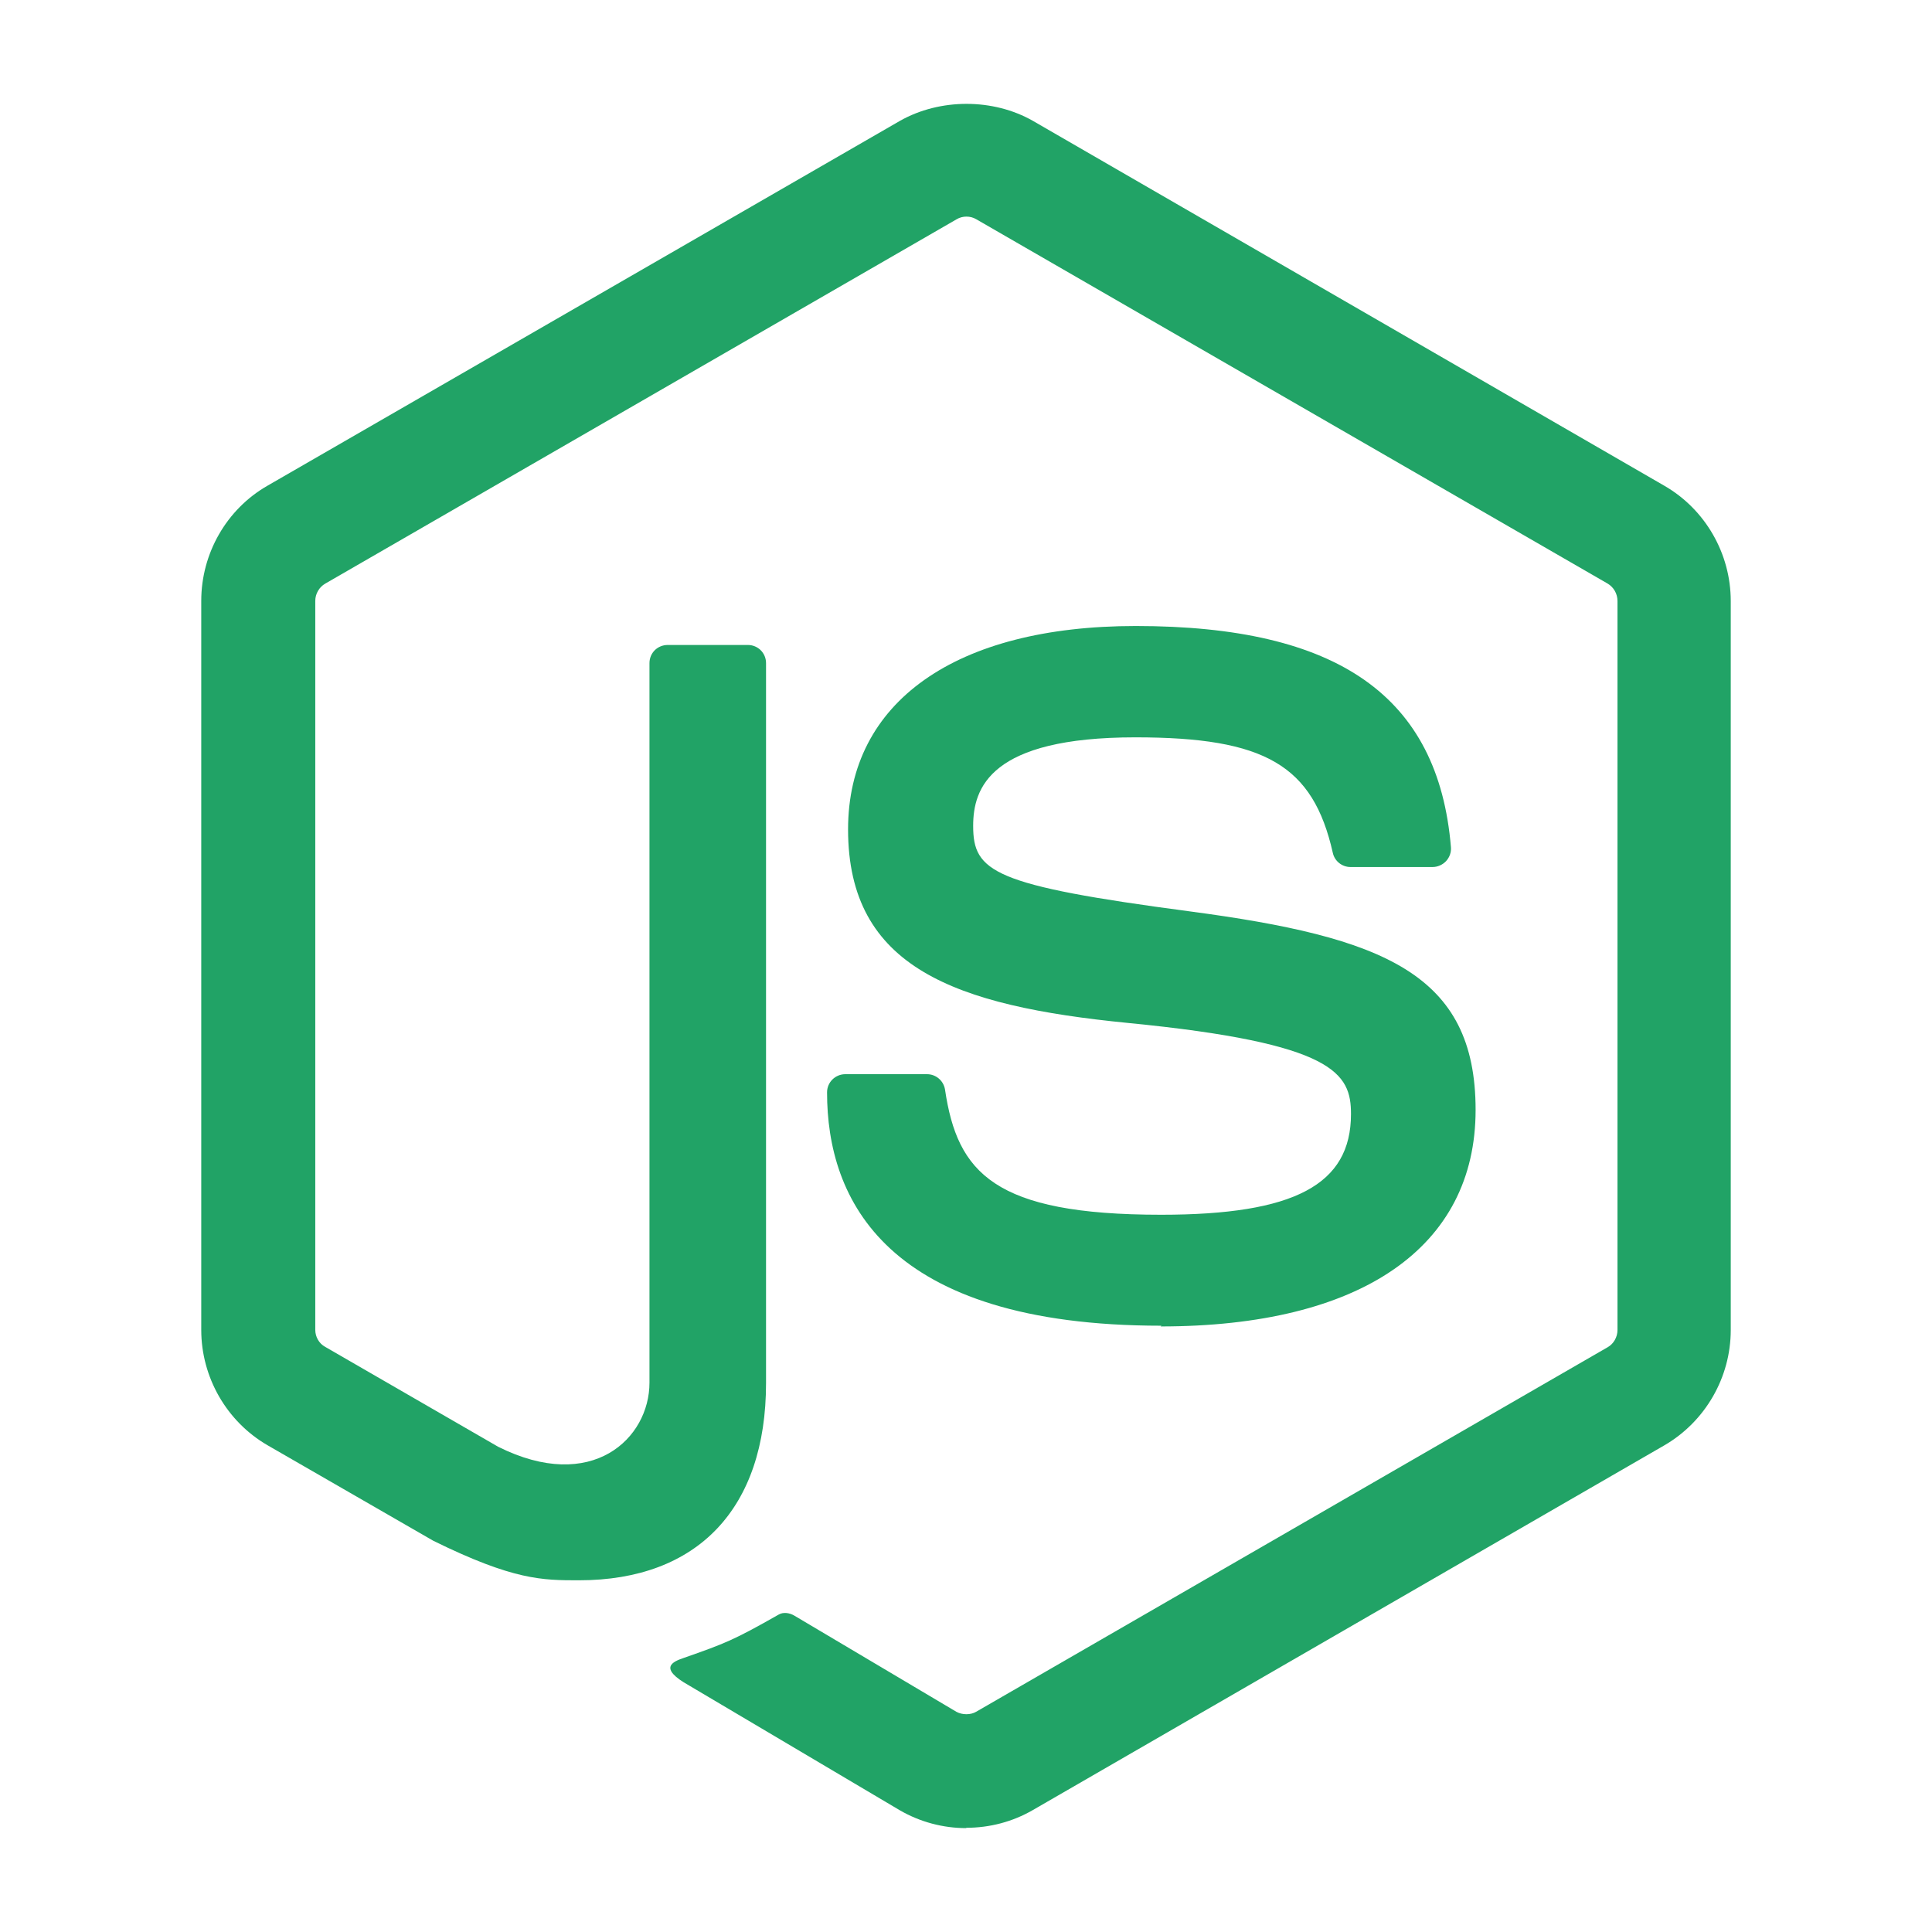
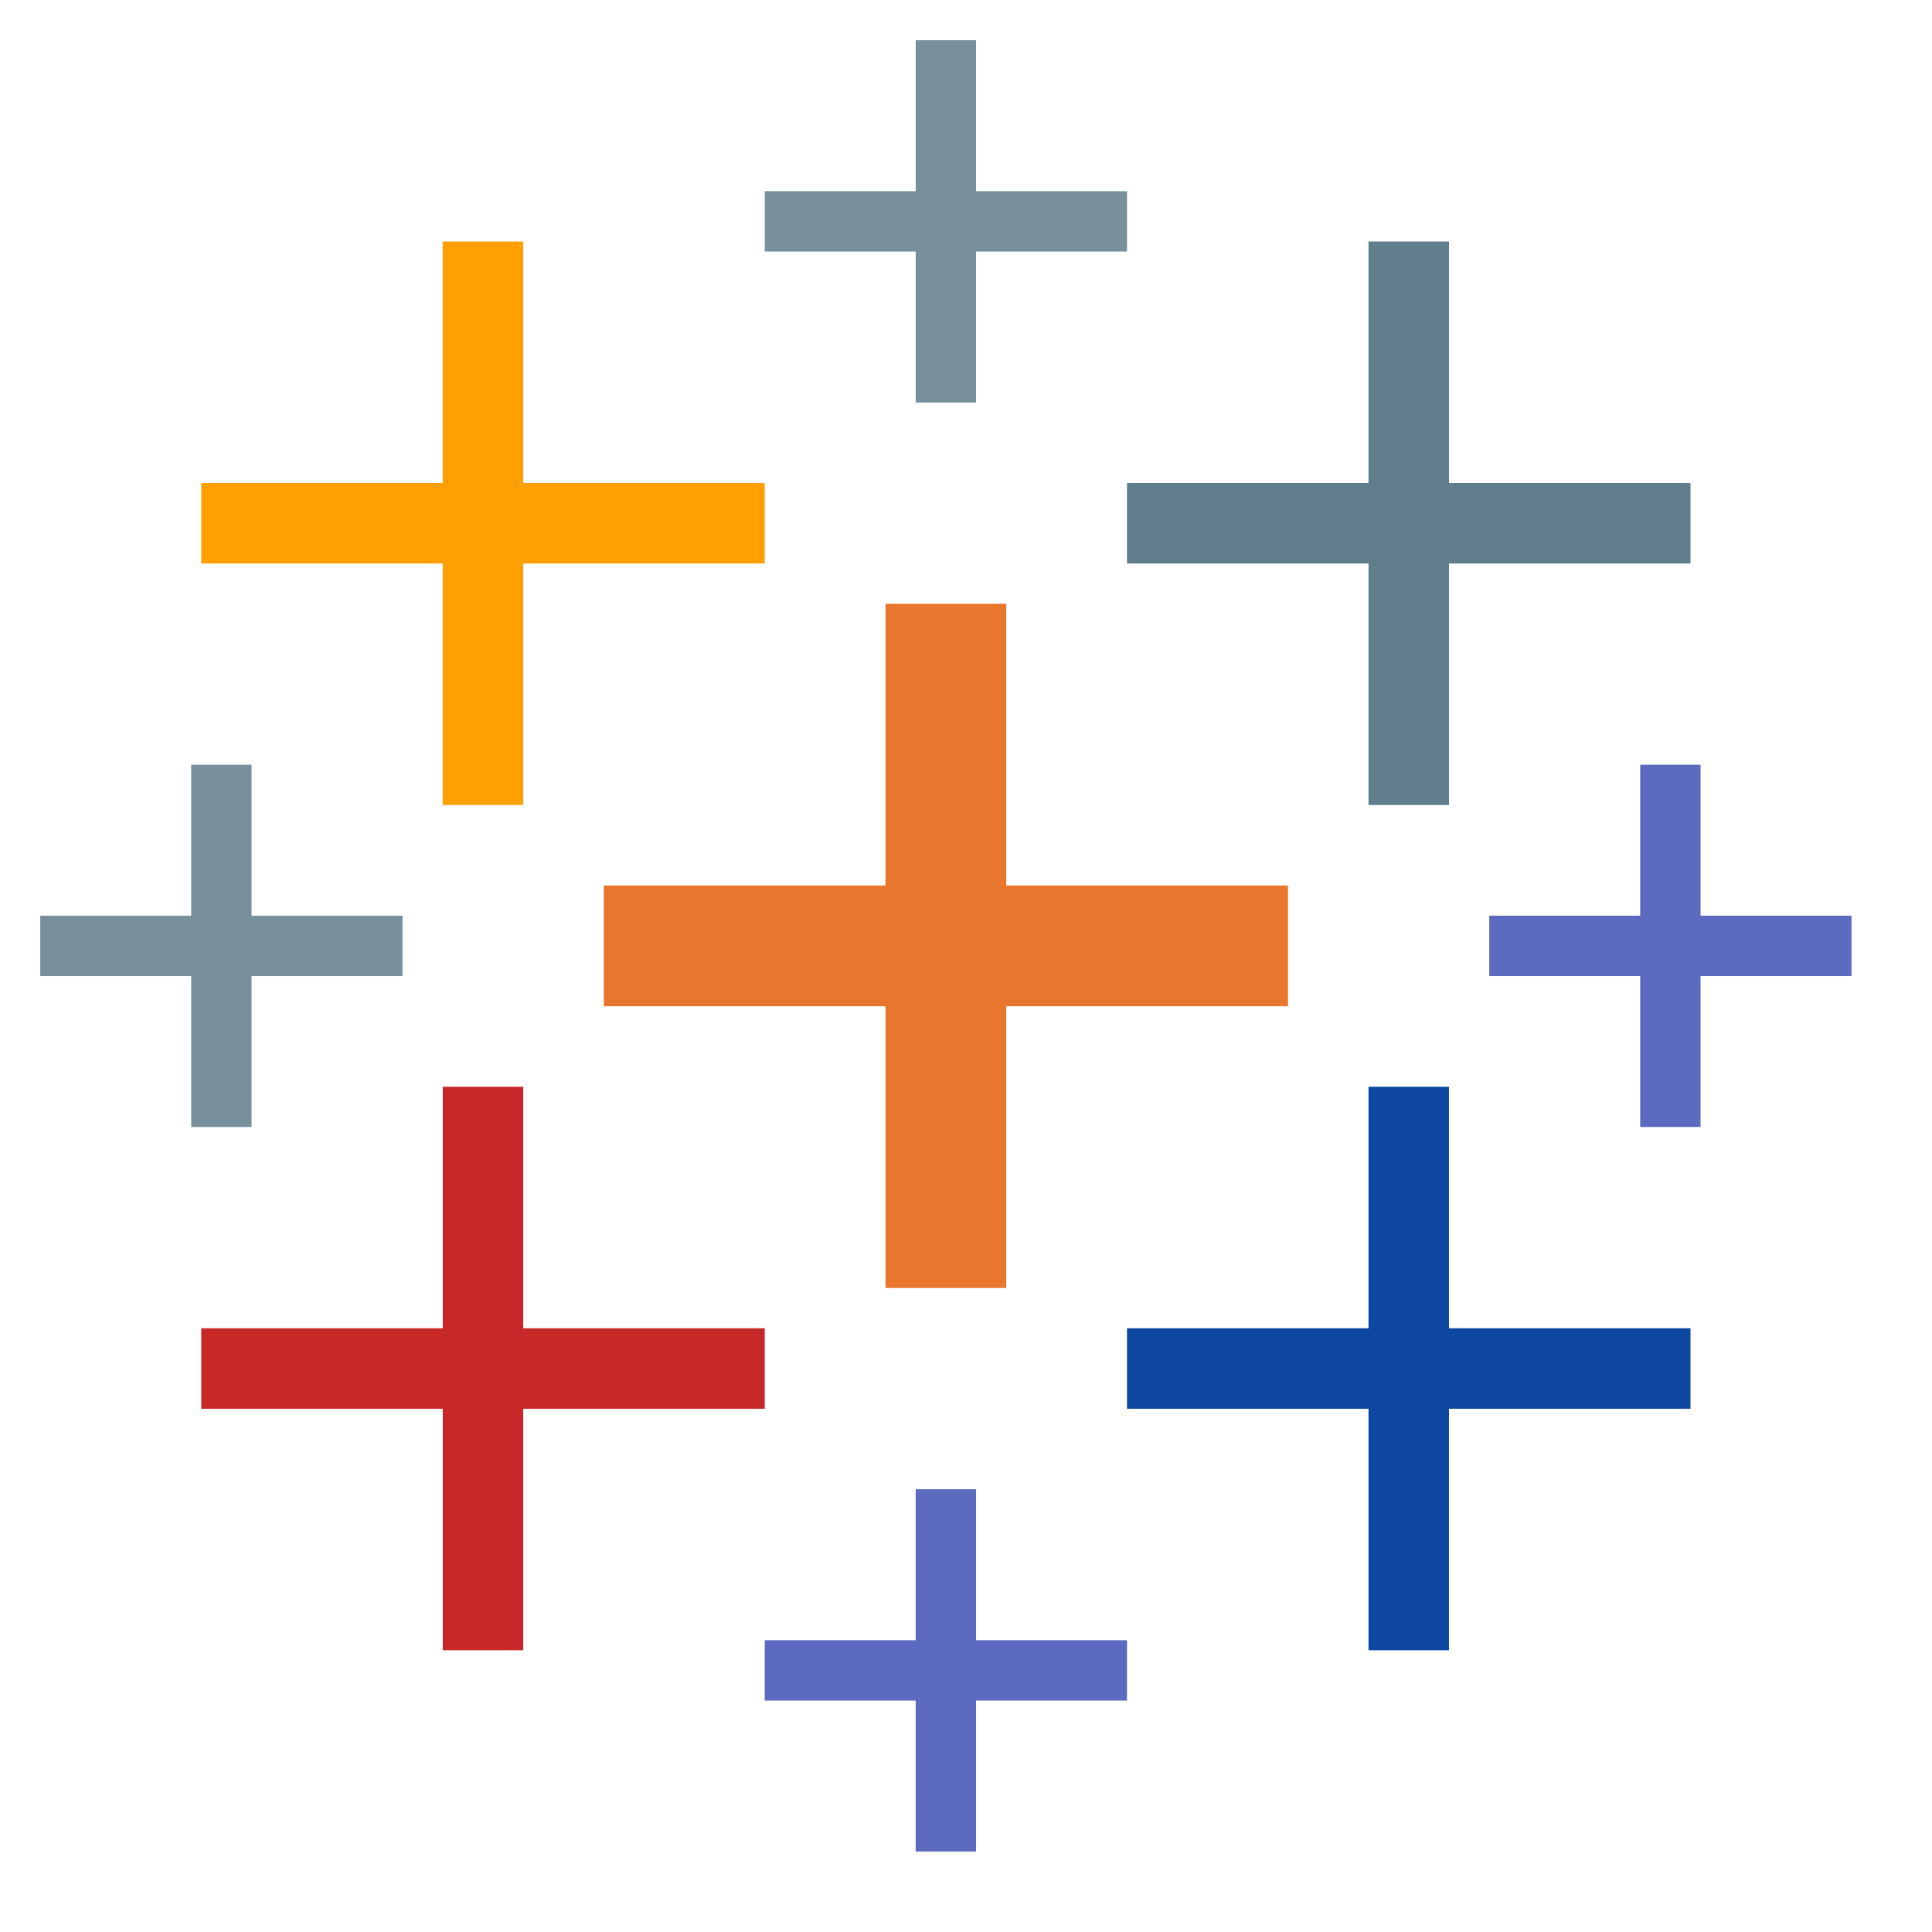
<svg xmlns="http://www.w3.org/2000/svg" x="0px" y="0px" width="100" height="100" viewBox="0 0 48 48">
-   <path fill="#21a366" d="M24.007,45.419c-0.574,0-1.143-0.15-1.646-0.44l-5.24-3.103c-0.783-0.438-0.401-0.593-0.143-0.682 c1.044-0.365,1.255-0.448,2.369-1.081c0.117-0.067,0.27-0.043,0.39,0.028l4.026,2.389c0.145,0.079,0.352,0.079,0.486,0l15.697-9.061 c0.145-0.083,0.24-0.251,0.24-0.424V14.932c0-0.181-0.094-0.342-0.243-0.432L24.253,5.446c-0.145-0.086-0.338-0.086-0.483,0 L8.082,14.499c-0.152,0.086-0.249,0.255-0.249,0.428v18.114c0,0.173,0.094,0.338,0.244,0.42l4.299,2.483 c2.334,1.167,3.76-0.208,3.76-1.591V16.476c0-0.255,0.2-0.452,0.456-0.452h1.988c0.248,0,0.452,0.196,0.452,0.452v17.886 c0,3.112-1.697,4.9-4.648,4.9c-0.908,0-1.623,0-3.619-0.982l-4.118-2.373C5.629,35.317,5,34.216,5,33.042V14.928 c0-1.179,0.629-2.279,1.646-2.861L22.36,3.002c0.994-0.562,2.314-0.562,3.301,0l15.694,9.069C42.367,12.656,43,13.753,43,14.932 v18.114c0,1.175-0.633,2.271-1.646,2.861L25.66,44.971c-0.503,0.291-1.073,0.44-1.654,0.44" />
-   <path fill="#21a366" d="M28.856,32.937c-6.868,0-8.308-3.153-8.308-5.797c0-0.251,0.203-0.452,0.455-0.452h2.028 c0.224,0,0.413,0.163,0.448,0.384c0.306,2.066,1.218,3.108,5.371,3.108c3.308,0,4.715-0.747,4.715-2.502 c0-1.01-0.401-1.76-5.54-2.263c-4.299-0.424-6.955-1.371-6.955-4.809c0-3.167,2.672-5.053,7.147-5.053 c5.026,0,7.517,1.745,7.831,5.493c0.012,0.13-0.035,0.255-0.122,0.35c-0.086,0.09-0.208,0.145-0.334,0.145h-2.039 c-0.212,0-0.397-0.149-0.44-0.354c-0.491-2.173-1.678-2.868-4.904-2.868c-3.611,0-4.031,1.257-4.031,2.2 c0,1.143,0.495,1.477,5.367,2.122c4.825,0.64,7.116,1.544,7.116,4.935c0,3.418-2.853,5.379-7.827,5.379" />
+   <rect width="1.5" height="9" x="22.75" y="1" fill="#78909c" />
+   <rect width="9" height="1.5" x="19" y="4.75" fill="#78909c" />
+   <rect width="1.5" height="9" x="40.75" y="19" fill="#5c6bc0" />
+   <rect width="9" height="1.5" x="37" y="22.75" fill="#5c6bc0" />
+   <rect width="1.5" height="9" x="4.75" y="19" fill="#78909c" />
+   <rect width="9" height="1.5" x="1" y="22.75" fill="#78909c" />
+   <rect width="1.5" height="9" x="22.75" y="37" fill="#5c6bc0" />
+   <rect width="9" height="1.5" x="19" y="40.75" fill="#5c6bc0" />
+   <rect width="17" height="3" x="15" y="22" fill="#e8762d" />
+   <rect width="3" height="17" x="22" y="15" fill="#e8762d" />
+   <rect width="2" height="14" x="11" y="6" fill="#ffa000" />
+   <rect width="14" height="2" x="5" y="12" fill="#ffa000" />
+   <rect width="2" height="14" x="34" y="6" fill="#607d8b" />
+   <rect width="14" height="2" x="28" y="12" fill="#607d8b" />
+   <rect width="2" height="14" x="11" y="27" fill="#c62828" />
+   <rect width="14" height="2" x="5" y="33" fill="#c62828" />
+   <rect width="2" height="14" x="34" y="27" fill="#0d47a1" />
+   <rect width="14" height="2" x="28" y="33" fill="#0d47a1" />
</svg>
